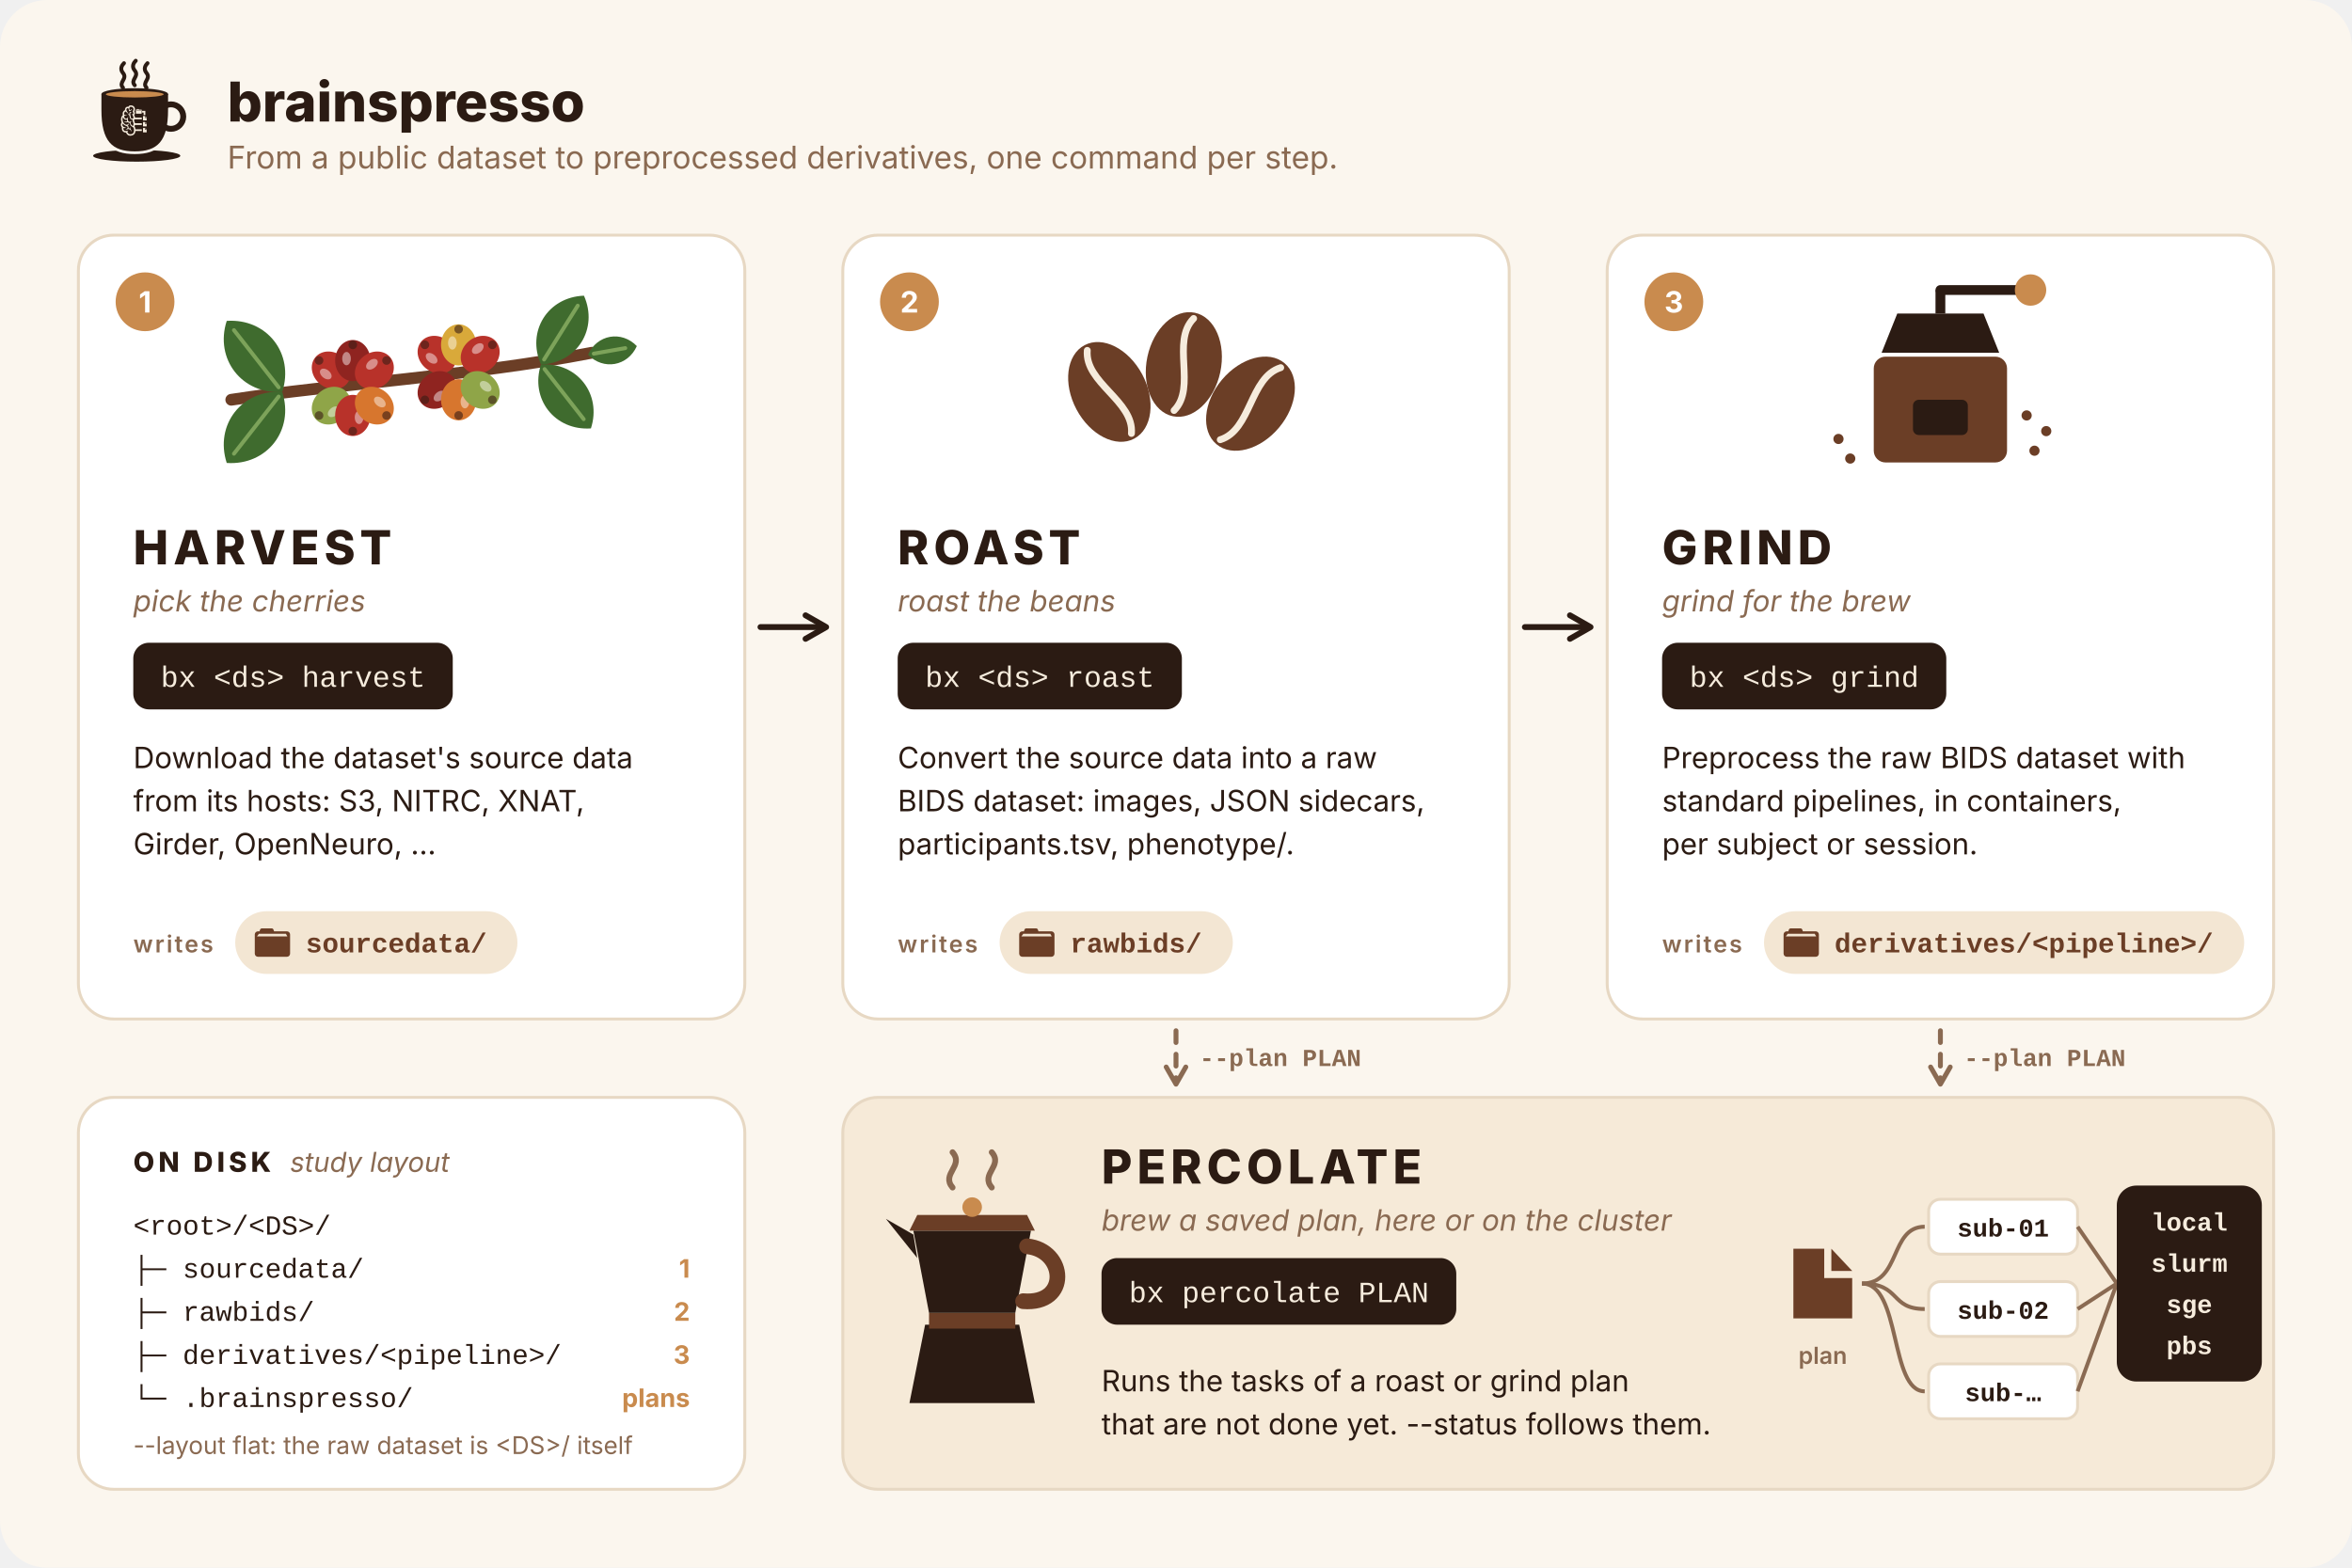
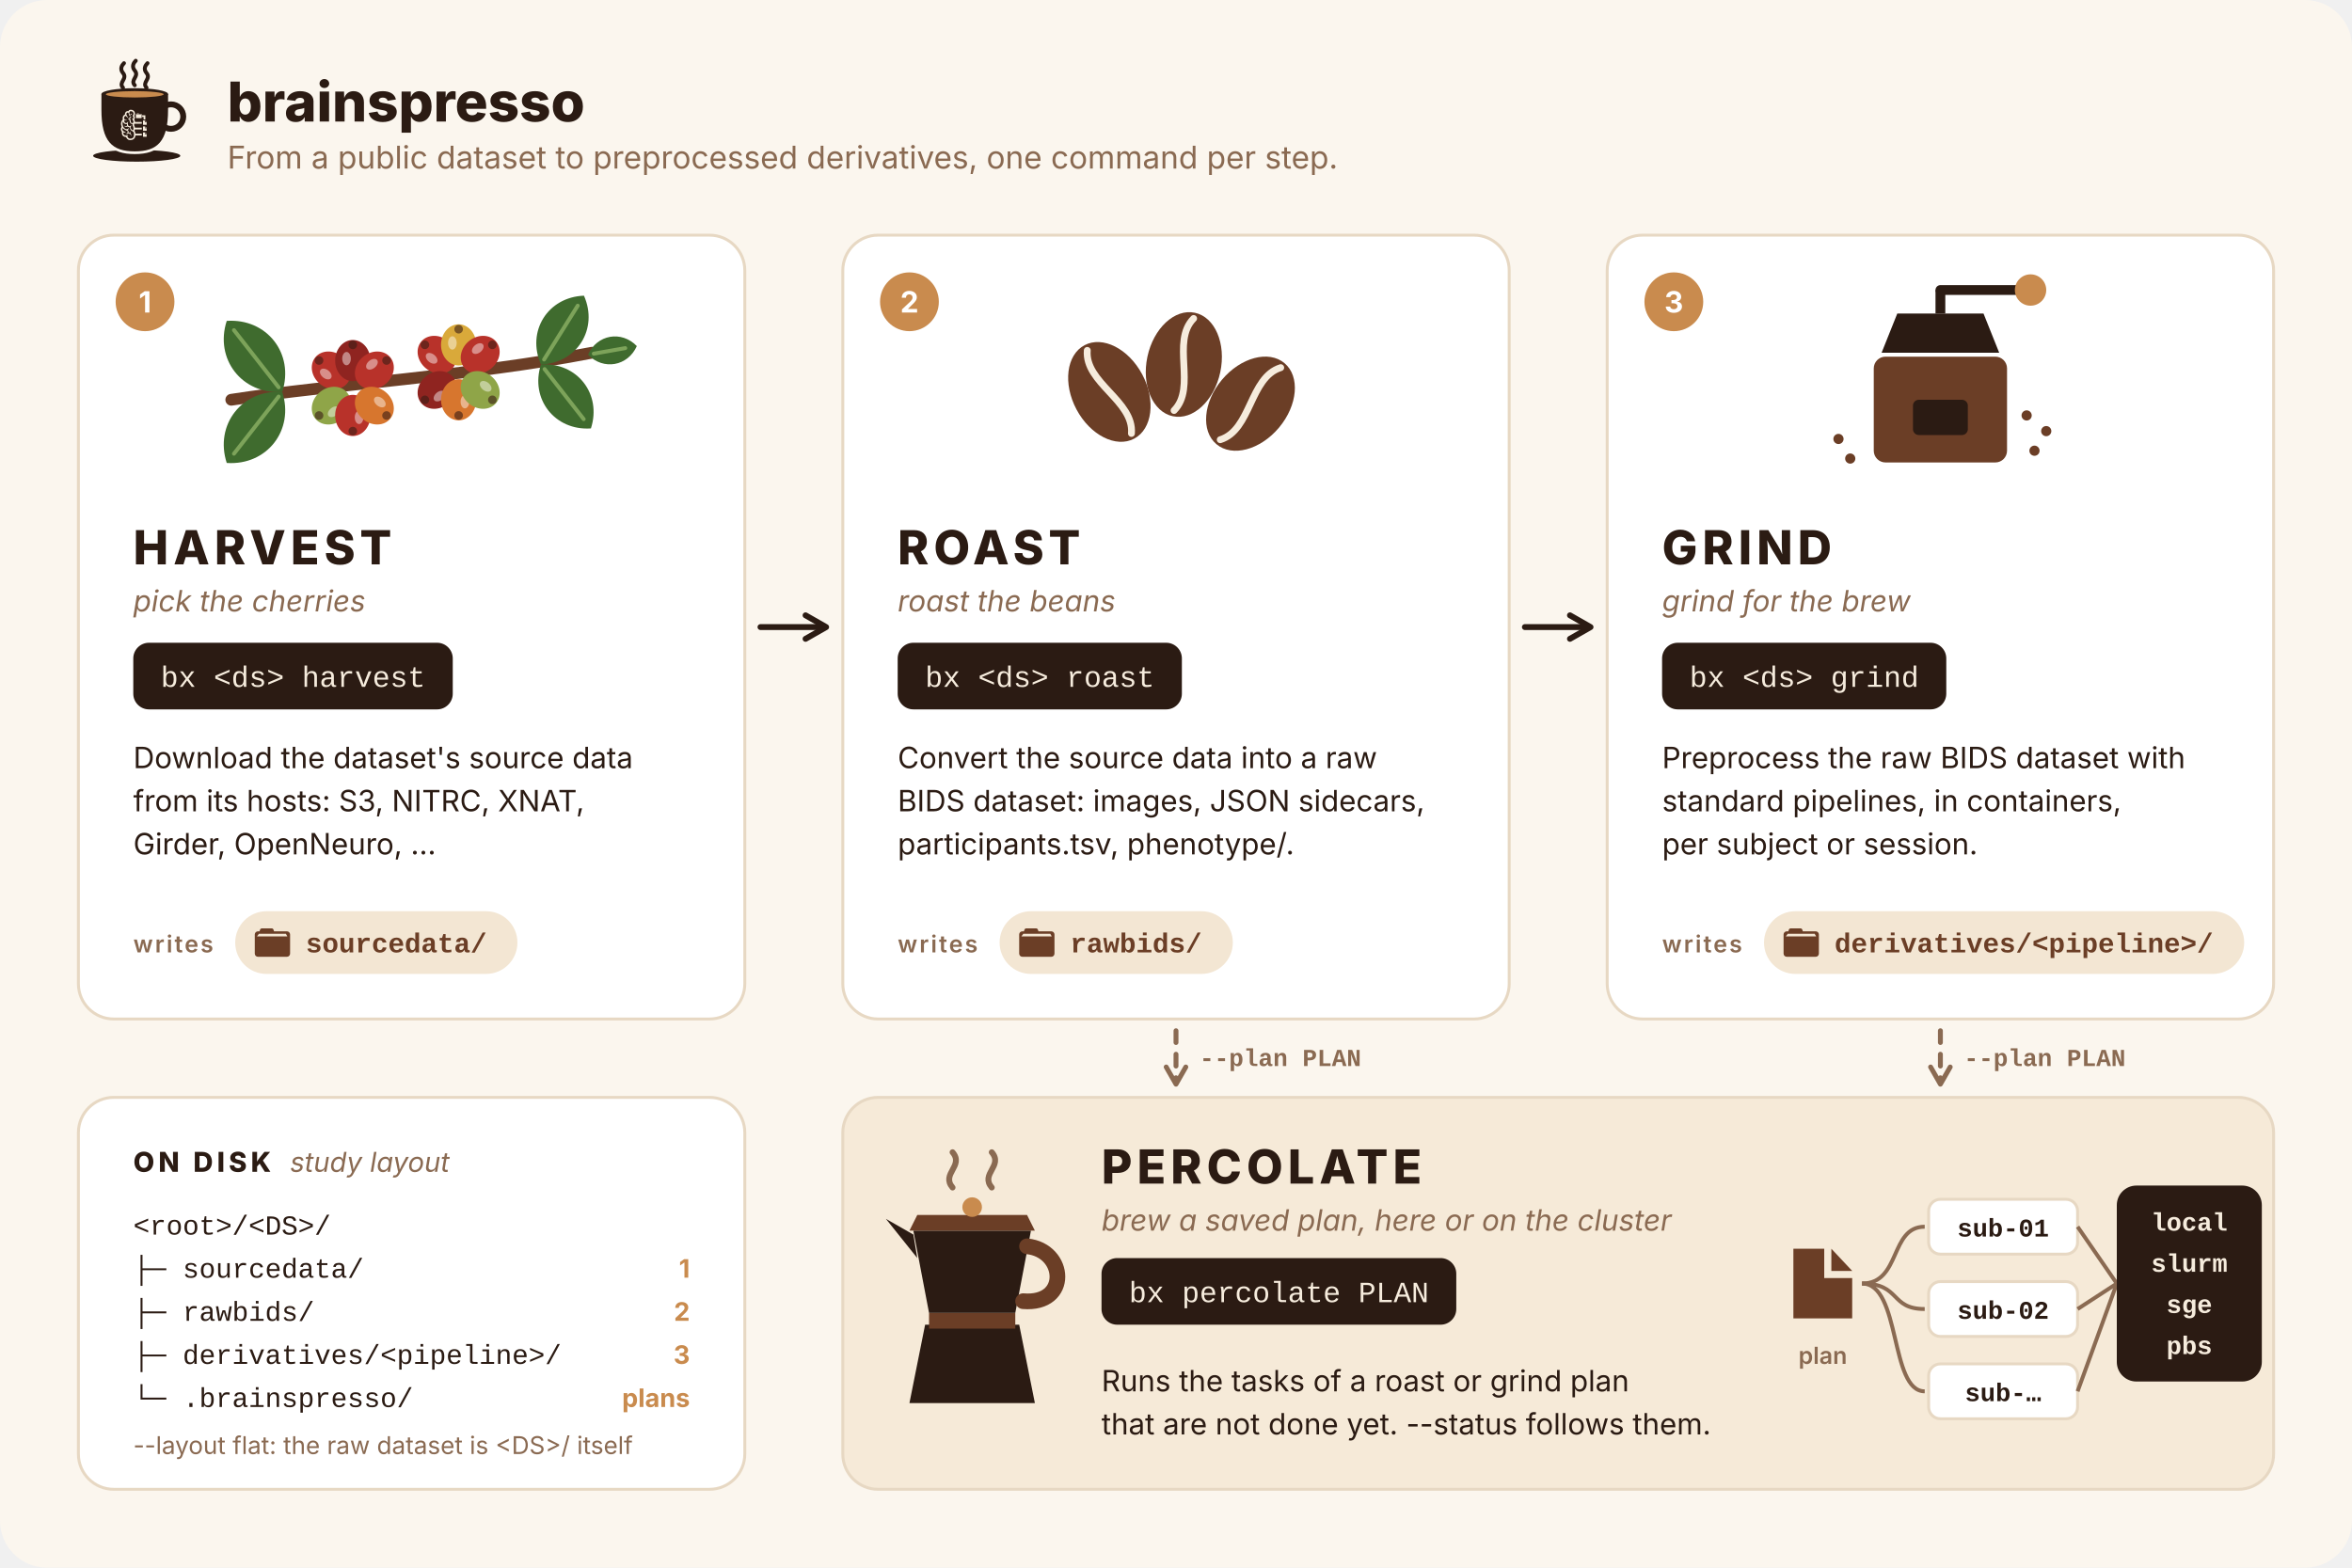
<svg xmlns="http://www.w3.org/2000/svg" viewBox="0 0 1200 800" width="1200" height="800" role="img" aria-labelledby="dg-title dg-desc">
  <style>.g-ink{fill:#6b3e26}</style>
  <defs>
    <marker id="head" viewBox="0 0 10 10" refX="7" refY="5" markerWidth="5" markerHeight="5" orient="auto-start-reverse">
      <path d="M1 1 L8 5 L1 9" fill="none" stroke="context-stroke" stroke-width="2" stroke-linecap="round" stroke-linejoin="round" />
    </marker>
  </defs>
  <rect width="1200" height="800" rx="24" fill="#fbf6ee" />
  <svg viewBox="0 0 512 512" x="40" y="26" width="64" height="64" role="img" aria-hidden="true">
    <style>
    .ink{fill:#2b1b13} .ink-s{fill:none;stroke:#2b1b13}
    .cream{fill:#f6ecdd} .paper{fill:#f1e2cb} .crema{fill:#c98b4e} .fixed-ink{fill:#2b1b13}
-     .glass{fill:#e6eceb} .coffee{fill:#6b3e26}
+     .glass{fill:#e6eceb} .coffee{fill:#6b3e26} .foam{fill:#fbf5ec}
    
  </style>
    <defs>
      <mask id="dg-saucer-gap" maskUnits="userSpaceOnUse" x="0" y="0" width="512" height="512">
        <rect width="512" height="512" fill="#fff" />
        <path d="M94 176 H366 V240 C366 370 322 410 230 410 C138 410 94 370 94 240 Z" fill="#000" stroke="#000" stroke-width="22" stroke-linejoin="round" />
        <circle cx="378" cy="268" r="50" fill="none" stroke="#000" stroke-width="44" />
      </mask>
    </defs>
    <g>
      <path class="ink-s" stroke-width="16" stroke-linecap="round" d="M182 150 c-20 -22 20 -36 0 -60 c-14 -17 -4 -32 4 -40" />
      <path class="ink-s" stroke-width="16" stroke-linecap="round" d="M230 140 c-20 -22 20 -36 0 -60 c-14 -17 -4 -32 4 -40" />
      <path class="ink-s" stroke-width="16" stroke-linecap="round" d="M278 150 c-20 -22 20 -36 0 -60 c-14 -17 -4 -32 4 -40" />
      <ellipse class="ink" cx="238" cy="428" rx="178" ry="24" mask="url(#dg-saucer-gap)" />
      <circle class="ink-s" cx="378" cy="268" r="50" stroke-width="24" />
      <path class="ink" d="M94 176 H366 V240 C366 370 322 410 230 410 C138 410 94 370 94 240 Z" />
      <ellipse class="ink" cx="230" cy="176" rx="136" ry="24" />
      <ellipse class="crema" cx="230" cy="177" rx="118" ry="13" />
-       <g class="cream" transform="translate(173.37 222.00) scale(0.5805)">
+       <g class="cream" transform="translate(173.37 240.00) scale(0.5805)">
        <path d="M147.27,98.15V85.94H99a16.35,16.35,0,0,0-1.1-7.81c-1.37-3.24-3.18-7.09-4.5-9.81,2.73-3.16,5.34-7.95,4.88-13.57a27.26,27.26,0,0,0-3.62-11.52c3-5.72,8-18.19.86-29.78C89.66,3.91,80.08,1.16,74.9.38,67.77-.7,61.14.56,57.6,3.66a26.25,26.25,0,0,0-5.39,6.5C46.34,9,38.3,9.74,32.72,17.42a22.13,22.13,0,0,0-4,16.11A25.47,25.47,0,0,0,12.81,55.59,28,28,0,0,0,14.3,68.36C6.77,74.8-1.95,88,2,107a76.71,76.71,0,0,0,3.47,12.74C2.94,124-1,132.1.22,140.52c1,6.71,4.89,12,7.48,14.9-1,5.81-2.09,18.51,6.18,27.49,6.82,7.37,16.23,8.61,22.51,8.46,2.54,7,9.24,20,24.54,21.85a54.14,54.14,0,0,0,6.06.38c16.88,0,27.45-9.2,31.57-17.82a45.94,45.94,0,0,0,4.15-15.18h44.56V168.39H102.5c-.1-.69-.15-1.35-.27-2-1.52-9.6-3.86-15.09-6.34-18.1a66.62,66.62,0,0,0,2.51-10h48.87V126H98.82v-.09a53.7,53.7,0,0,0-6.34-18.65,21.52,21.52,0,0,0,2.27-9.13ZM23.1,56.47c.7-8.19,5.77-11.76,9.27-13.26,5.62,0,12.41,16,21.17,13.26C48.22,52,44.78,48.14,39.65,35.11c-.09-.24-2.46-6.28,1.41-11.62,3.39-4.67,8.56-3.52,10.71-2.78,5.58,3.13,3,23.47,10.08,20.5s17.58-9,14.84-15.34C73.6,26.22,67.08,38,62.11,33c-4.17-4.17-3.22-12-2-15.62a16.41,16.41,0,0,1,4.25-5.93c.63-.49,4.15-1.67,9.39-.78,3.32.57,9.37,2.38,12.94,8.19,5.84,9.53-2.33,21.49-2.4,21.59a5.23,5.23,0,0,0,.3,6.34A16.9,16.9,0,0,1,88,55.57c.33,4.18-3.94,7.49-4,7.49-2.63.44-5.68-5.6-5.68-5.6a27.46,27.46,0,0,0,4.14,12.08s3.67,7.35,5.88,12.59c.92,2.19.08,5.47-1.39,8.4a.2.2,0,0,1,0-.08c-3.44,3.74-8.61,4.6-12.76,1.87s-3.81-5.83-5.83-15.72a38.21,38.21,0,0,0-1-3.86h0S64.57,61.9,66,56.74c1-3.53,3.39-6.75,9.64-6.18-3.36-5.85-10.46-4.76-13.83-.24-3,4.09-2.92,10.21-1.89,13.16-7-3.83-12.06,1.94-12.06,1.94s6.33.14,10.12,4.16c1.9,2,3,4.53,3.85,12s5.6,15.51,11.48,17.51A27.25,27.25,0,0,0,84,100.53a16,16,0,0,1-1.81,4,5.23,5.23,0,0,0,0,5.8,43.79,43.79,0,0,1,6.3,17c.86,6.5-1.22,14-2.59,18-7.83-1.29-16.46-11.92-17.52-19.37A12.54,12.54,0,0,0,67.29,122h.14c4.87-.51,5.52-14.13,5.52-14.13S66.4,119.41,56.26,115c-5.75-2.59-7.18-12.48-7.75-18.36-.55-5.72,3.49-13,3.71-13.47-.38.23-6.64,4.09-8.59,7.29s-5,4.18-11.62,2.6S21.4,78.61,25.06,73.39a5.28,5.28,0,0,0,.28-.48,3.54,3.54,0,0,0,.27-.32c2.31-1.76,12.12,3.12,18-2.67-13.62,0-19.22-4.35-19.22-4.35C23.76,64.45,22.66,61.63,23.1,56.47ZM89.22,191.33c-3.1,6.51-12,13.47-27,11.64-11.62-1.43-15.81-13.78-16.77-17.24a73.64,73.64,0,0,0,6.1-8.35A114.87,114.87,0,0,1,38,180.94c-3.81.31-11.69.23-16.55-5C17,171.08,17,163.76,17.57,159.27c6.25,2.22,12.54,1.84,17.89-3.87-6.23.19-13.64-1.28-19.49-6.27-1.5-1.52-4.88-5.37-5.52-10-.56-3.9.89-8.21,2.49-11.49,2.65,5.58,10.86,10.21,17.36,14.31,7.26,4.59,17.35,5.56,17.77,11.75.94,13.28-17.51,17.91-17.51,17.91,6.46-.06,16.54-1.52,19.65-5.1,3.84-.38,10,1.44,14.8,5.08,5.92,4.5,9.08,14.44,9.08,14.44,1.62-6.49-2.87-14.91-5.73-19.7s-3-14.15-3-14.15-4.31,6.12-3.73,11.2c-1.51-1.81-5.34-2.34-8.23-2.49A22.57,22.57,0,0,0,54.59,152c-.17-2.62-3.37-5.73-7.6-8.7,6.49-1.85,10.89-12.4,4.87-14.67,0,2-3.37,10.67-17.28,7.47-.8-.4-1.56-.76-2.28-1.11a34.41,34.41,0,0,1-15.59-15.16c-.55-1.22-1-2.36-1.48-3.58-.38-.82-1.51-3.62-3.13-11.4-2.13-10.28.46-17.75,3.74-22.74-.48,8.42,7.79,15.35,13.45,17.93,6.3,2.85,13.2-1.59,13.62,2.15s2,4.72.57,8.89-10,6.16-19.64,1.15c-.29,9,21.22,9.6,24.52,5.73,1.16,3.74,9.33,3.74,13.07,6.75s4.87,16.34,9.31,19.94,13.78,7.6,18.65,13.34c.14.15.25.28.36.42A51.81,51.81,0,0,1,92,168C93.43,176.66,92.48,184.51,89.22,191.33Z" />
        <polygon points="181.32 85.18 181.32 85.21 172.16 85.21 172.16 75.44 181.32 85.18" />
        <polygon points="169.03 88.34 181.32 88.34 181.32 106.07 155.47 106.07 155.47 75.44 169.03 75.44 169.03 88.34" />
        <polygon points="181.32 127.09 181.32 127.13 172.16 127.13 172.16 117.35 181.32 127.09" />
        <polygon points="169.03 130.25 181.32 130.25 181.32 147.99 155.47 147.99 155.47 117.35 169.03 117.35 169.03 130.25" />
        <polygon points="181.32 169.24 181.32 169.28 172.16 169.28 172.16 159.5 181.32 169.24" />
        <polygon points="169.03 172.4 181.32 172.4 181.32 190.13 155.47 190.13 155.47 159.5 169.03 159.5 169.03 172.4" />
        <path d="M142.7,29.61H127.82l-.61-1.85A2.3,2.3,0,0,0,125,26.18H113.83a2.3,2.3,0,0,0-2.19,1.6l-.59,1.83h-1.83a3.65,3.65,0,0,0-3.65,3.64V55.31A3.65,3.65,0,0,0,109.22,59H142.7a3.63,3.63,0,0,0,3.63-3.64V33.25A3.63,3.63,0,0,0,142.7,29.61Zm-34.56,5.83,2.23-3H141.5l1.65,3Z" />
        <polygon points="172.06 38.9 172.06 68.3 159.85 68.3 159.85 51.11 149.43 51.11 149.43 38.9 172.06 38.9" />
      </g>
    </g>
  </svg>
  <text x="116" y="62" font-family="Inter, 'Helvetica Neue', Helvetica, Arial, sans-serif" font-size="28" font-weight="800" fill="#2b1b13" text-anchor="start">brainspresso</text>
  <text x="116" y="86" font-family="Inter, 'Helvetica Neue', Helvetica, Arial, sans-serif" font-size="16" font-weight="400" fill="#8a6a52" text-anchor="start">From a public dataset to preprocessed derivatives, one command per step.</text>
  <rect x="40" y="120" width="340" height="400" rx="18" fill="#ffffff" stroke="#e7d8c3" stroke-width="1.5" />
  <g transform="translate(210.0 194)">
    <path d="M-92 10 C-40 2 30 -2 92 -14" fill="none" stroke="#6b3e26" stroke-width="6" stroke-linecap="round" />
    <g transform="translate(-66 6) rotate(-128)">
      <path d="M0 0 C11.5 -17.0 34.5 -17.0 46.0 0 C34.5 17.0 11.5 17.0 0 0Z" fill="#3f6b2e" />
      <path d="M3 0 L40.0 0" stroke="#7da35a" stroke-width="2" stroke-linecap="round" />
    </g>
    <g transform="translate(-66 6) rotate(128)">
      <path d="M0 0 C11.5 -17.0 34.5 -17.0 46.0 0 C34.5 17.0 11.5 17.0 0 0Z" fill="#3f6b2e" />
      <path d="M3 0 L40.0 0" stroke="#7da35a" stroke-width="2" stroke-linecap="round" />
    </g>
    <g transform="translate(66 -8) rotate(-58)">
      <path d="M0 0 C10.35 -15.3 31.05 -15.3 41.4 0 C31.05 15.3 10.35 15.3 0 0Z" fill="#3f6b2e" />
      <path d="M3 0 L35.4 0" stroke="#7da35a" stroke-width="2" stroke-linecap="round" />
    </g>
    <g transform="translate(66 -8) rotate(52)">
      <path d="M0 0 C10.35 -15.3 31.05 -15.3 41.4 0 C31.05 15.3 10.35 15.3 0 0Z" fill="#3f6b2e" />
      <path d="M3 0 L35.4 0" stroke="#7da35a" stroke-width="2" stroke-linecap="round" />
    </g>
    <g transform="translate(90 -13) rotate(-10)">
      <path d="M0 0 C6.325 -9.35 18.975 -9.35 25.3 0 C18.975 9.35 6.325 9.35 0 0Z" fill="#3f6b2e" />
      <path d="M3 0 L19.3 0" stroke="#7da35a" stroke-width="2" stroke-linecap="round" />
    </g>
    <g transform="translate(-41 -5) rotate(-51)">
      <ellipse rx="9" ry="10.5" fill="#b8322a" />
      <circle cy="-8" r="2.2" fill="#3a1d14" opacity=".6" />
      <ellipse cx="-3.2" cy="-1" rx="2.2" ry="3.4" fill="#fff" opacity=".45" />
    </g>
    <g transform="translate(-30 -10) rotate(0)">
      <ellipse rx="9" ry="10.5" fill="#8f2420" />
      <circle cy="-8" r="2.2" fill="#3a1d14" opacity=".6" />
      <ellipse cx="-3.2" cy="-1" rx="2.2" ry="3.4" fill="#fff" opacity=".45" />
    </g>
    <g transform="translate(-19 -5) rotate(51)">
      <ellipse rx="9" ry="10.5" fill="#b8322a" />
      <circle cy="-8" r="2.2" fill="#3a1d14" opacity=".6" />
      <ellipse cx="-3.2" cy="-1" rx="2.2" ry="3.4" fill="#fff" opacity=".45" />
    </g>
    <g transform="translate(-41 13) rotate(-129)">
      <ellipse rx="9" ry="10.5" fill="#8fa548" />
      <circle cy="-8" r="2.2" fill="#3a1d14" opacity=".6" />
      <ellipse cx="-3.2" cy="-1" rx="2.2" ry="3.4" fill="#fff" opacity=".45" />
    </g>
    <g transform="translate(-30 18) rotate(180)">
      <ellipse rx="9" ry="10.5" fill="#b8322a" />
      <circle cy="-8" r="2.2" fill="#3a1d14" opacity=".6" />
      <ellipse cx="-3.2" cy="-1" rx="2.2" ry="3.4" fill="#fff" opacity=".45" />
    </g>
    <g transform="translate(-19 13) rotate(129)">
      <ellipse rx="9" ry="10.5" fill="#d7762e" />
      <circle cy="-8" r="2.2" fill="#3a1d14" opacity=".6" />
      <ellipse cx="-3.2" cy="-1" rx="2.2" ry="3.4" fill="#fff" opacity=".45" />
    </g>
    <g transform="translate(13 -13) rotate(-51)">
      <ellipse rx="9" ry="10.5" fill="#b8322a" />
      <circle cy="-8" r="2.2" fill="#3a1d14" opacity=".6" />
      <ellipse cx="-3.2" cy="-1" rx="2.2" ry="3.4" fill="#fff" opacity=".45" />
    </g>
    <g transform="translate(24 -18) rotate(0)">
      <ellipse rx="9" ry="10.5" fill="#d9a93a" />
      <circle cy="-8" r="2.2" fill="#3a1d14" opacity=".6" />
      <ellipse cx="-3.2" cy="-1" rx="2.2" ry="3.4" fill="#fff" opacity=".45" />
    </g>
    <g transform="translate(35 -13) rotate(51)">
      <ellipse rx="9" ry="10.5" fill="#b8322a" />
      <circle cy="-8" r="2.2" fill="#3a1d14" opacity=".6" />
      <ellipse cx="-3.2" cy="-1" rx="2.2" ry="3.4" fill="#fff" opacity=".45" />
    </g>
    <g transform="translate(13 5) rotate(-129)">
      <ellipse rx="9" ry="10.5" fill="#8f2420" />
      <circle cy="-8" r="2.2" fill="#3a1d14" opacity=".6" />
      <ellipse cx="-3.2" cy="-1" rx="2.2" ry="3.4" fill="#fff" opacity=".45" />
    </g>
    <g transform="translate(24 10) rotate(180)">
      <ellipse rx="9" ry="10.5" fill="#d7762e" />
      <circle cy="-8" r="2.2" fill="#3a1d14" opacity=".6" />
      <ellipse cx="-3.2" cy="-1" rx="2.2" ry="3.4" fill="#fff" opacity=".45" />
    </g>
    <g transform="translate(35 5) rotate(129)">
      <ellipse rx="9" ry="10.5" fill="#8fa548" />
      <circle cy="-8" r="2.2" fill="#3a1d14" opacity=".6" />
      <ellipse cx="-3.2" cy="-1" rx="2.2" ry="3.4" fill="#fff" opacity=".45" />
    </g>
  </g>
  <circle cx="74" cy="154" r="15" fill="#c98b4e" />
  <text x="74" y="159.5" font-family="Inter, 'Helvetica Neue', Helvetica, Arial, sans-serif" font-size="15" font-weight="700" fill="#ffffff" text-anchor="middle">1</text>
  <text x="68" y="288" font-family="Inter, 'Helvetica Neue', Helvetica, Arial, sans-serif" font-size="24" font-weight="800" fill="#2b1b13" text-anchor="start" letter-spacing="2.5">HARVEST</text>
  <text x="68" y="312" font-family="Inter, 'Helvetica Neue', Helvetica, Arial, sans-serif" font-size="15" font-weight="400" fill="#8a6a52" text-anchor="start" font-style="italic">pick the cherries</text>
  <rect x="68" y="328" width="163" height="34" rx="8" fill="#2b1b13" />
  <text x="82" y="350.5" font-family="ui-monospace, 'SF Mono', Menlo, Consolas, 'Liberation Mono', monospace" font-size="15" font-weight="500" fill="#f6ecdd" text-anchor="start">bx &lt;ds&gt; harvest</text>
  <text x="68" y="392" font-family="Inter, 'Helvetica Neue', Helvetica, Arial, sans-serif" font-size="15" font-weight="400" fill="#2b1b13" text-anchor="start">Download the dataset's source data</text>
  <text x="68" y="414" font-family="Inter, 'Helvetica Neue', Helvetica, Arial, sans-serif" font-size="15" font-weight="400" fill="#2b1b13" text-anchor="start">from its hosts: S3, NITRC, XNAT,</text>
  <text x="68" y="436" font-family="Inter, 'Helvetica Neue', Helvetica, Arial, sans-serif" font-size="15" font-weight="400" fill="#2b1b13" text-anchor="start">Girder, OpenNeuro, …</text>
  <text x="68" y="486" font-family="Inter, 'Helvetica Neue', Helvetica, Arial, sans-serif" font-size="12" font-weight="600" fill="#8a6a52" text-anchor="start" letter-spacing="1">writes</text>
  <rect x="120" y="465" width="144" height="32" rx="16" fill="#f3e6d3" />
  <g class="g-ink" transform="translate(139.0 481.0) rotate(0) scale(0.4419) translate(-20.36 -16.41)">
    <path transform="translate(-105.6 -26.18)" d="M142.7,29.61H127.82l-.61-1.85A2.3,2.3,0,0,0,125,26.18H113.83a2.3,2.3,0,0,0-2.19,1.6l-.59,1.83h-1.83a3.65,3.65,0,0,0-3.65,3.64V55.31A3.65,3.65,0,0,0,109.22,59H142.7a3.63,3.63,0,0,0,3.63-3.64V33.25A3.63,3.63,0,0,0,142.7,29.61Zm-34.56,5.83,2.23-3H141.5l1.65,3Z" />
  </g>
  <text x="156" y="486" font-family="ui-monospace, 'SF Mono', Menlo, Consolas, 'Liberation Mono', monospace" font-size="14" font-weight="600" fill="#6b3e26" text-anchor="start">sourcedata/</text>
  <rect x="430" y="120" width="340" height="400" rx="18" fill="#ffffff" stroke="#e7d8c3" stroke-width="1.5" />
  <g transform="translate(566.0 200) rotate(-28)">
    <ellipse rx="19" ry="27" fill="#6b3e26" />
    <path d="M0 -24 C-9 -10 9 10 0 24" stroke="#f6ecdd" stroke-width="3.5" fill="none" stroke-linecap="round" />
  </g>
  <g transform="translate(604.0 186) rotate(12)">
    <ellipse rx="19" ry="27" fill="#6b3e26" />
    <path d="M0 -24 C-9 -10 9 10 0 24" stroke="#f6ecdd" stroke-width="3.5" fill="none" stroke-linecap="round" />
  </g>
  <g transform="translate(638.0 206) rotate(40)">
    <ellipse rx="19" ry="27" fill="#6b3e26" />
    <path d="M0 -24 C-9 -10 9 10 0 24" stroke="#f6ecdd" stroke-width="3.5" fill="none" stroke-linecap="round" />
  </g>
  <circle cx="464" cy="154" r="15" fill="#c98b4e" />
  <text x="464" y="159.5" font-family="Inter, 'Helvetica Neue', Helvetica, Arial, sans-serif" font-size="15" font-weight="700" fill="#ffffff" text-anchor="middle">2</text>
  <text x="458" y="288" font-family="Inter, 'Helvetica Neue', Helvetica, Arial, sans-serif" font-size="24" font-weight="800" fill="#2b1b13" text-anchor="start" letter-spacing="2.5">ROAST</text>
  <text x="458" y="312" font-family="Inter, 'Helvetica Neue', Helvetica, Arial, sans-serif" font-size="15" font-weight="400" fill="#8a6a52" text-anchor="start" font-style="italic">roast the beans</text>
  <rect x="458" y="328" width="145" height="34" rx="8" fill="#2b1b13" />
  <text x="472" y="350.5" font-family="ui-monospace, 'SF Mono', Menlo, Consolas, 'Liberation Mono', monospace" font-size="15" font-weight="500" fill="#f6ecdd" text-anchor="start">bx &lt;ds&gt; roast</text>
  <text x="458" y="392" font-family="Inter, 'Helvetica Neue', Helvetica, Arial, sans-serif" font-size="15" font-weight="400" fill="#2b1b13" text-anchor="start">Convert the source data into a raw</text>
  <text x="458" y="414" font-family="Inter, 'Helvetica Neue', Helvetica, Arial, sans-serif" font-size="15" font-weight="400" fill="#2b1b13" text-anchor="start">BIDS dataset: images, JSON sidecars,</text>
  <text x="458" y="436" font-family="Inter, 'Helvetica Neue', Helvetica, Arial, sans-serif" font-size="15" font-weight="400" fill="#2b1b13" text-anchor="start">participants.tsv, phenotype/.</text>
  <text x="458" y="486" font-family="Inter, 'Helvetica Neue', Helvetica, Arial, sans-serif" font-size="12" font-weight="600" fill="#8a6a52" text-anchor="start" letter-spacing="1">writes</text>
  <rect x="510" y="465" width="119" height="32" rx="16" fill="#f3e6d3" />
  <g class="g-ink" transform="translate(529.0 481.0) rotate(0) scale(0.4419) translate(-20.36 -16.41)">
    <path transform="translate(-105.6 -26.18)" d="M142.7,29.61H127.82l-.61-1.85A2.3,2.3,0,0,0,125,26.18H113.83a2.3,2.3,0,0,0-2.19,1.6l-.59,1.83h-1.83a3.65,3.65,0,0,0-3.65,3.64V55.31A3.65,3.65,0,0,0,109.22,59H142.7a3.63,3.63,0,0,0,3.63-3.64V33.25A3.63,3.63,0,0,0,142.7,29.61Zm-34.56,5.83,2.23-3H141.5l1.65,3Z" />
  </g>
  <text x="546" y="486" font-family="ui-monospace, 'SF Mono', Menlo, Consolas, 'Liberation Mono', monospace" font-size="14" font-weight="600" fill="#6b3e26" text-anchor="start">rawbids/</text>
  <rect x="820" y="120" width="340" height="400" rx="18" fill="#ffffff" stroke="#e7d8c3" stroke-width="1.5" />
  <g transform="translate(990.0 194)">
    <path d="M-30 -14 L30 -14 L22 -34 L-22 -34 Z" fill="#2b1b13" />
    <rect x="-34" y="-12" width="68" height="54" rx="6" fill="#6b3e26" />
    <rect x="-14" y="10" width="28" height="18" rx="3" fill="#2b1b13" />
    <line x1="0" y1="-34" x2="0" y2="-46" stroke="#2b1b13" stroke-width="5" />
    <line x1="0" y1="-46" x2="46" y2="-46" stroke="#2b1b13" stroke-width="5" stroke-linecap="round" />
    <circle cx="46" cy="-46" r="8" fill="#c98b4e" />
    <circle cx="-46" cy="40" r="2.6" fill="#6b3e26" />
    <circle cx="-52" cy="30" r="2.6" fill="#6b3e26" />
    <circle cx="48" cy="36" r="2.6" fill="#6b3e26" />
    <circle cx="54" cy="26" r="2.6" fill="#6b3e26" />
    <circle cx="44" cy="18" r="2.6" fill="#6b3e26" />
  </g>
  <circle cx="854" cy="154" r="15" fill="#c98b4e" />
  <text x="854" y="159.5" font-family="Inter, 'Helvetica Neue', Helvetica, Arial, sans-serif" font-size="15" font-weight="700" fill="#ffffff" text-anchor="middle">3</text>
  <text x="848" y="288" font-family="Inter, 'Helvetica Neue', Helvetica, Arial, sans-serif" font-size="24" font-weight="800" fill="#2b1b13" text-anchor="start" letter-spacing="2.5">GRIND</text>
  <text x="848" y="312" font-family="Inter, 'Helvetica Neue', Helvetica, Arial, sans-serif" font-size="15" font-weight="400" fill="#8a6a52" text-anchor="start" font-style="italic">grind for the brew</text>
  <rect x="848" y="328" width="145" height="34" rx="8" fill="#2b1b13" />
  <text x="862" y="350.5" font-family="ui-monospace, 'SF Mono', Menlo, Consolas, 'Liberation Mono', monospace" font-size="15" font-weight="500" fill="#f6ecdd" text-anchor="start">bx &lt;ds&gt; grind</text>
  <text x="848" y="392" font-family="Inter, 'Helvetica Neue', Helvetica, Arial, sans-serif" font-size="15" font-weight="400" fill="#2b1b13" text-anchor="start">Preprocess the raw BIDS dataset with</text>
  <text x="848" y="414" font-family="Inter, 'Helvetica Neue', Helvetica, Arial, sans-serif" font-size="15" font-weight="400" fill="#2b1b13" text-anchor="start">standard pipelines, in containers,</text>
  <text x="848" y="436" font-family="Inter, 'Helvetica Neue', Helvetica, Arial, sans-serif" font-size="15" font-weight="400" fill="#2b1b13" text-anchor="start">per subject or session.</text>
  <text x="848" y="486" font-family="Inter, 'Helvetica Neue', Helvetica, Arial, sans-serif" font-size="12" font-weight="600" fill="#8a6a52" text-anchor="start" letter-spacing="1">writes</text>
  <rect x="900" y="465" width="245" height="32" rx="16" fill="#f3e6d3" />
  <g class="g-ink" transform="translate(919.0 481.0) rotate(0) scale(0.4419) translate(-20.36 -16.41)">
    <path transform="translate(-105.6 -26.18)" d="M142.7,29.61H127.82l-.61-1.85A2.3,2.3,0,0,0,125,26.18H113.83a2.3,2.3,0,0,0-2.19,1.6l-.59,1.83h-1.83a3.65,3.65,0,0,0-3.65,3.64V55.31A3.65,3.65,0,0,0,109.22,59H142.7a3.63,3.63,0,0,0,3.63-3.64V33.25A3.63,3.63,0,0,0,142.7,29.61Zm-34.56,5.83,2.23-3H141.5l1.65,3Z" />
  </g>
  <text x="936" y="486" font-family="ui-monospace, 'SF Mono', Menlo, Consolas, 'Liberation Mono', monospace" font-size="14" font-weight="600" fill="#6b3e26" text-anchor="start">derivatives/&lt;pipeline&gt;/</text>
  <line x1="388" y1="320" x2="420" y2="320" stroke="#2b1b13" stroke-width="3" stroke-linecap="round" marker-end="url(#head)" />
  <line x1="778" y1="320" x2="810" y2="320" stroke="#2b1b13" stroke-width="3" stroke-linecap="round" marker-end="url(#head)" />
  <rect x="40" y="560" width="340" height="200" rx="18" fill="#ffffff" stroke="#e7d8c3" stroke-width="1.5" />
  <text x="68" y="598" font-family="Inter, 'Helvetica Neue', Helvetica, Arial, sans-serif" font-size="14" font-weight="800" fill="#2b1b13" text-anchor="start" letter-spacing="2">ON DISK</text>
  <text x="148" y="598" font-family="Inter, 'Helvetica Neue', Helvetica, Arial, sans-serif" font-size="14" font-weight="400" fill="#8a6a52" text-anchor="start" font-style="italic">study layout</text>
  <text x="68" y="630" font-family="ui-monospace, 'SF Mono', Menlo, Consolas, 'Liberation Mono', monospace" font-size="14" font-weight="500" fill="#2b1b13" text-anchor="start">&lt;root&gt;/&lt;DS&gt;/</text>
  <text x="68" y="652" font-family="ui-monospace, 'SF Mono', Menlo, Consolas, 'Liberation Mono', monospace" font-size="14" font-weight="500" fill="#2b1b13" text-anchor="start">├─ sourcedata/</text>
  <text x="352" y="652" font-family="Inter, 'Helvetica Neue', Helvetica, Arial, sans-serif" font-size="13" font-weight="700" fill="#c98b4e" text-anchor="end">1</text>
  <text x="68" y="674" font-family="ui-monospace, 'SF Mono', Menlo, Consolas, 'Liberation Mono', monospace" font-size="14" font-weight="500" fill="#2b1b13" text-anchor="start">├─ rawbids/</text>
  <text x="352" y="674" font-family="Inter, 'Helvetica Neue', Helvetica, Arial, sans-serif" font-size="13" font-weight="700" fill="#c98b4e" text-anchor="end">2</text>
  <text x="68" y="696" font-family="ui-monospace, 'SF Mono', Menlo, Consolas, 'Liberation Mono', monospace" font-size="14" font-weight="500" fill="#2b1b13" text-anchor="start">├─ derivatives/&lt;pipeline&gt;/</text>
  <text x="352" y="696" font-family="Inter, 'Helvetica Neue', Helvetica, Arial, sans-serif" font-size="13" font-weight="700" fill="#c98b4e" text-anchor="end">3</text>
  <text x="68" y="718" font-family="ui-monospace, 'SF Mono', Menlo, Consolas, 'Liberation Mono', monospace" font-size="14" font-weight="500" fill="#2b1b13" text-anchor="start">└─ .brainspresso/</text>
  <text x="352" y="718" font-family="Inter, 'Helvetica Neue', Helvetica, Arial, sans-serif" font-size="13" font-weight="700" fill="#c98b4e" text-anchor="end">plans</text>
  <text x="68" y="742" font-family="Inter, 'Helvetica Neue', Helvetica, Arial, sans-serif" font-size="12.5" font-weight="400" fill="#8a6a52" text-anchor="start">--layout flat: the raw dataset is &lt;DS&gt;/ itself</text>
  <rect x="430" y="560" width="730" height="200" rx="18" fill="#f6ead8" stroke="#e7d8c3" stroke-width="1.5" />
  <g transform="translate(496 672)">
    <path d="M-24 4 L24 4 L32 44 L-32 44 Z" fill="#2b1b13" />
    <rect x="-22" y="-2" width="44" height="8" fill="#6b3e26" />
    <path d="M-22 -2 L22 -2 L30 -44 L-30 -44 Z" fill="#2b1b13" />
    <path d="M-32 -44 L32 -44 L28 -52 L-28 -52 Z" fill="#6b3e26" />
    <circle cx="0" cy="-56" r="5" fill="#c98b4e" />
    <path d="M-30 -42 L-44 -50 L-28 -30 Z" fill="#2b1b13" />
    <path d="M28 -36 C48 -34 50 -6 26 -8" fill="none" stroke="#6b3e26" stroke-width="8" stroke-linecap="round" />
    <path d="M-10 -66 c-6 -7 6 -11 0 -18" stroke="#8a6a52" stroke-width="3" fill="none" stroke-linecap="round" />
    <path d="M10 -66 c-6 -7 6 -11 0 -18" stroke="#8a6a52" stroke-width="3" fill="none" stroke-linecap="round" />
  </g>
  <text x="562" y="604" font-family="Inter, 'Helvetica Neue', Helvetica, Arial, sans-serif" font-size="24" font-weight="800" fill="#2b1b13" text-anchor="start" letter-spacing="2.5">PERCOLATE</text>
  <text x="562" y="628" font-family="Inter, 'Helvetica Neue', Helvetica, Arial, sans-serif" font-size="15" font-weight="400" fill="#8a6a52" text-anchor="start" font-style="italic">brew a saved plan, here or on the cluster</text>
  <rect x="562" y="642" width="181" height="34" rx="8" fill="#2b1b13" />
  <text x="576" y="664.5" font-family="ui-monospace, 'SF Mono', Menlo, Consolas, 'Liberation Mono', monospace" font-size="15" font-weight="500" fill="#f6ecdd" text-anchor="start">bx percolate PLAN</text>
  <text x="562" y="710" font-family="Inter, 'Helvetica Neue', Helvetica, Arial, sans-serif" font-size="15" font-weight="400" fill="#2b1b13" text-anchor="start">Runs the tasks of a roast or grind plan</text>
  <text x="562" y="732" font-family="Inter, 'Helvetica Neue', Helvetica, Arial, sans-serif" font-size="15" font-weight="400" fill="#2b1b13" text-anchor="start">that are not done yet. --status follows them.</text>
  <g class="g-ink" transform="translate(930.0 655.0) rotate(0) scale(1.1605) translate(-12.93 -15.31)">
    <polygon points="25.85 9.74 25.85 9.77 16.69 9.77 16.69 0 25.85 9.74" />
    <polygon points="13.56 12.9 25.85 12.9 25.85 30.63 0 30.63 0 0 13.56 0 13.56 12.9" />
  </g>
  <text x="930" y="696" font-family="Inter, 'Helvetica Neue', Helvetica, Arial, sans-serif" font-size="12" font-weight="600" fill="#8a6a52" text-anchor="middle">plan</text>
  <path d="M950 655 C970 655 964 626 982 626" fill="none" stroke="#8a6a52" stroke-width="2" />
  <rect x="984" y="612" width="76" height="28" rx="6" fill="#ffffff" stroke="#e7d8c3" stroke-width="1.5" />
  <text x="1022" y="631" font-family="ui-monospace, 'SF Mono', Menlo, Consolas, 'Liberation Mono', monospace" font-size="13" font-weight="600" fill="#2b1b13" text-anchor="middle">sub-01</text>
  <line x1="1060" y1="626" x2="1080" y2="655" stroke="#8a6a52" stroke-width="2" />
  <path d="M950 655 C970 655 964 668 982 668" fill="none" stroke="#8a6a52" stroke-width="2" />
  <rect x="984" y="654" width="76" height="28" rx="6" fill="#ffffff" stroke="#e7d8c3" stroke-width="1.5" />
  <text x="1022" y="673" font-family="ui-monospace, 'SF Mono', Menlo, Consolas, 'Liberation Mono', monospace" font-size="13" font-weight="600" fill="#2b1b13" text-anchor="middle">sub-02</text>
  <line x1="1060" y1="668" x2="1080" y2="655" stroke="#8a6a52" stroke-width="2" />
  <path d="M950 655 C970 655 964 710 982 710" fill="none" stroke="#8a6a52" stroke-width="2" />
  <rect x="984" y="696" width="76" height="28" rx="6" fill="#ffffff" stroke="#e7d8c3" stroke-width="1.5" />
  <text x="1022" y="715" font-family="ui-monospace, 'SF Mono', Menlo, Consolas, 'Liberation Mono', monospace" font-size="13" font-weight="600" fill="#2b1b13" text-anchor="middle">sub-…</text>
  <line x1="1060" y1="710" x2="1080" y2="655" stroke="#8a6a52" stroke-width="2" />
  <rect x="1080" y="605" width="74" height="100" rx="10" fill="#2b1b13" />
  <text x="1117" y="628" font-family="ui-monospace, 'SF Mono', Menlo, Consolas, 'Liberation Mono', monospace" font-size="13" font-weight="600" fill="#f6ecdd" text-anchor="middle">local</text>
  <text x="1117" y="649" font-family="ui-monospace, 'SF Mono', Menlo, Consolas, 'Liberation Mono', monospace" font-size="13" font-weight="600" fill="#f6ecdd" text-anchor="middle">slurm</text>
  <text x="1117" y="670" font-family="ui-monospace, 'SF Mono', Menlo, Consolas, 'Liberation Mono', monospace" font-size="13" font-weight="600" fill="#f6ecdd" text-anchor="middle">sge</text>
  <text x="1117" y="691" font-family="ui-monospace, 'SF Mono', Menlo, Consolas, 'Liberation Mono', monospace" font-size="13" font-weight="600" fill="#f6ecdd" text-anchor="middle">pbs</text>
  <line x1="600" y1="526" x2="600" y2="552" stroke="#8a6a52" stroke-width="2.5" stroke-linecap="round" stroke-dasharray="6 6" marker-end="url(#head)" />
  <text x="612" y="544" font-family="ui-monospace, 'SF Mono', Menlo, Consolas, 'Liberation Mono', monospace" font-size="12.5" font-weight="600" fill="#8a6a52" text-anchor="start">--plan PLAN</text>
  <line x1="990" y1="526" x2="990" y2="552" stroke="#8a6a52" stroke-width="2.5" stroke-linecap="round" stroke-dasharray="6 6" marker-end="url(#head)" />
  <text x="1002" y="544" font-family="ui-monospace, 'SF Mono', Menlo, Consolas, 'Liberation Mono', monospace" font-size="12.5" font-weight="600" fill="#8a6a52" text-anchor="start">--plan PLAN</text>
</svg>
